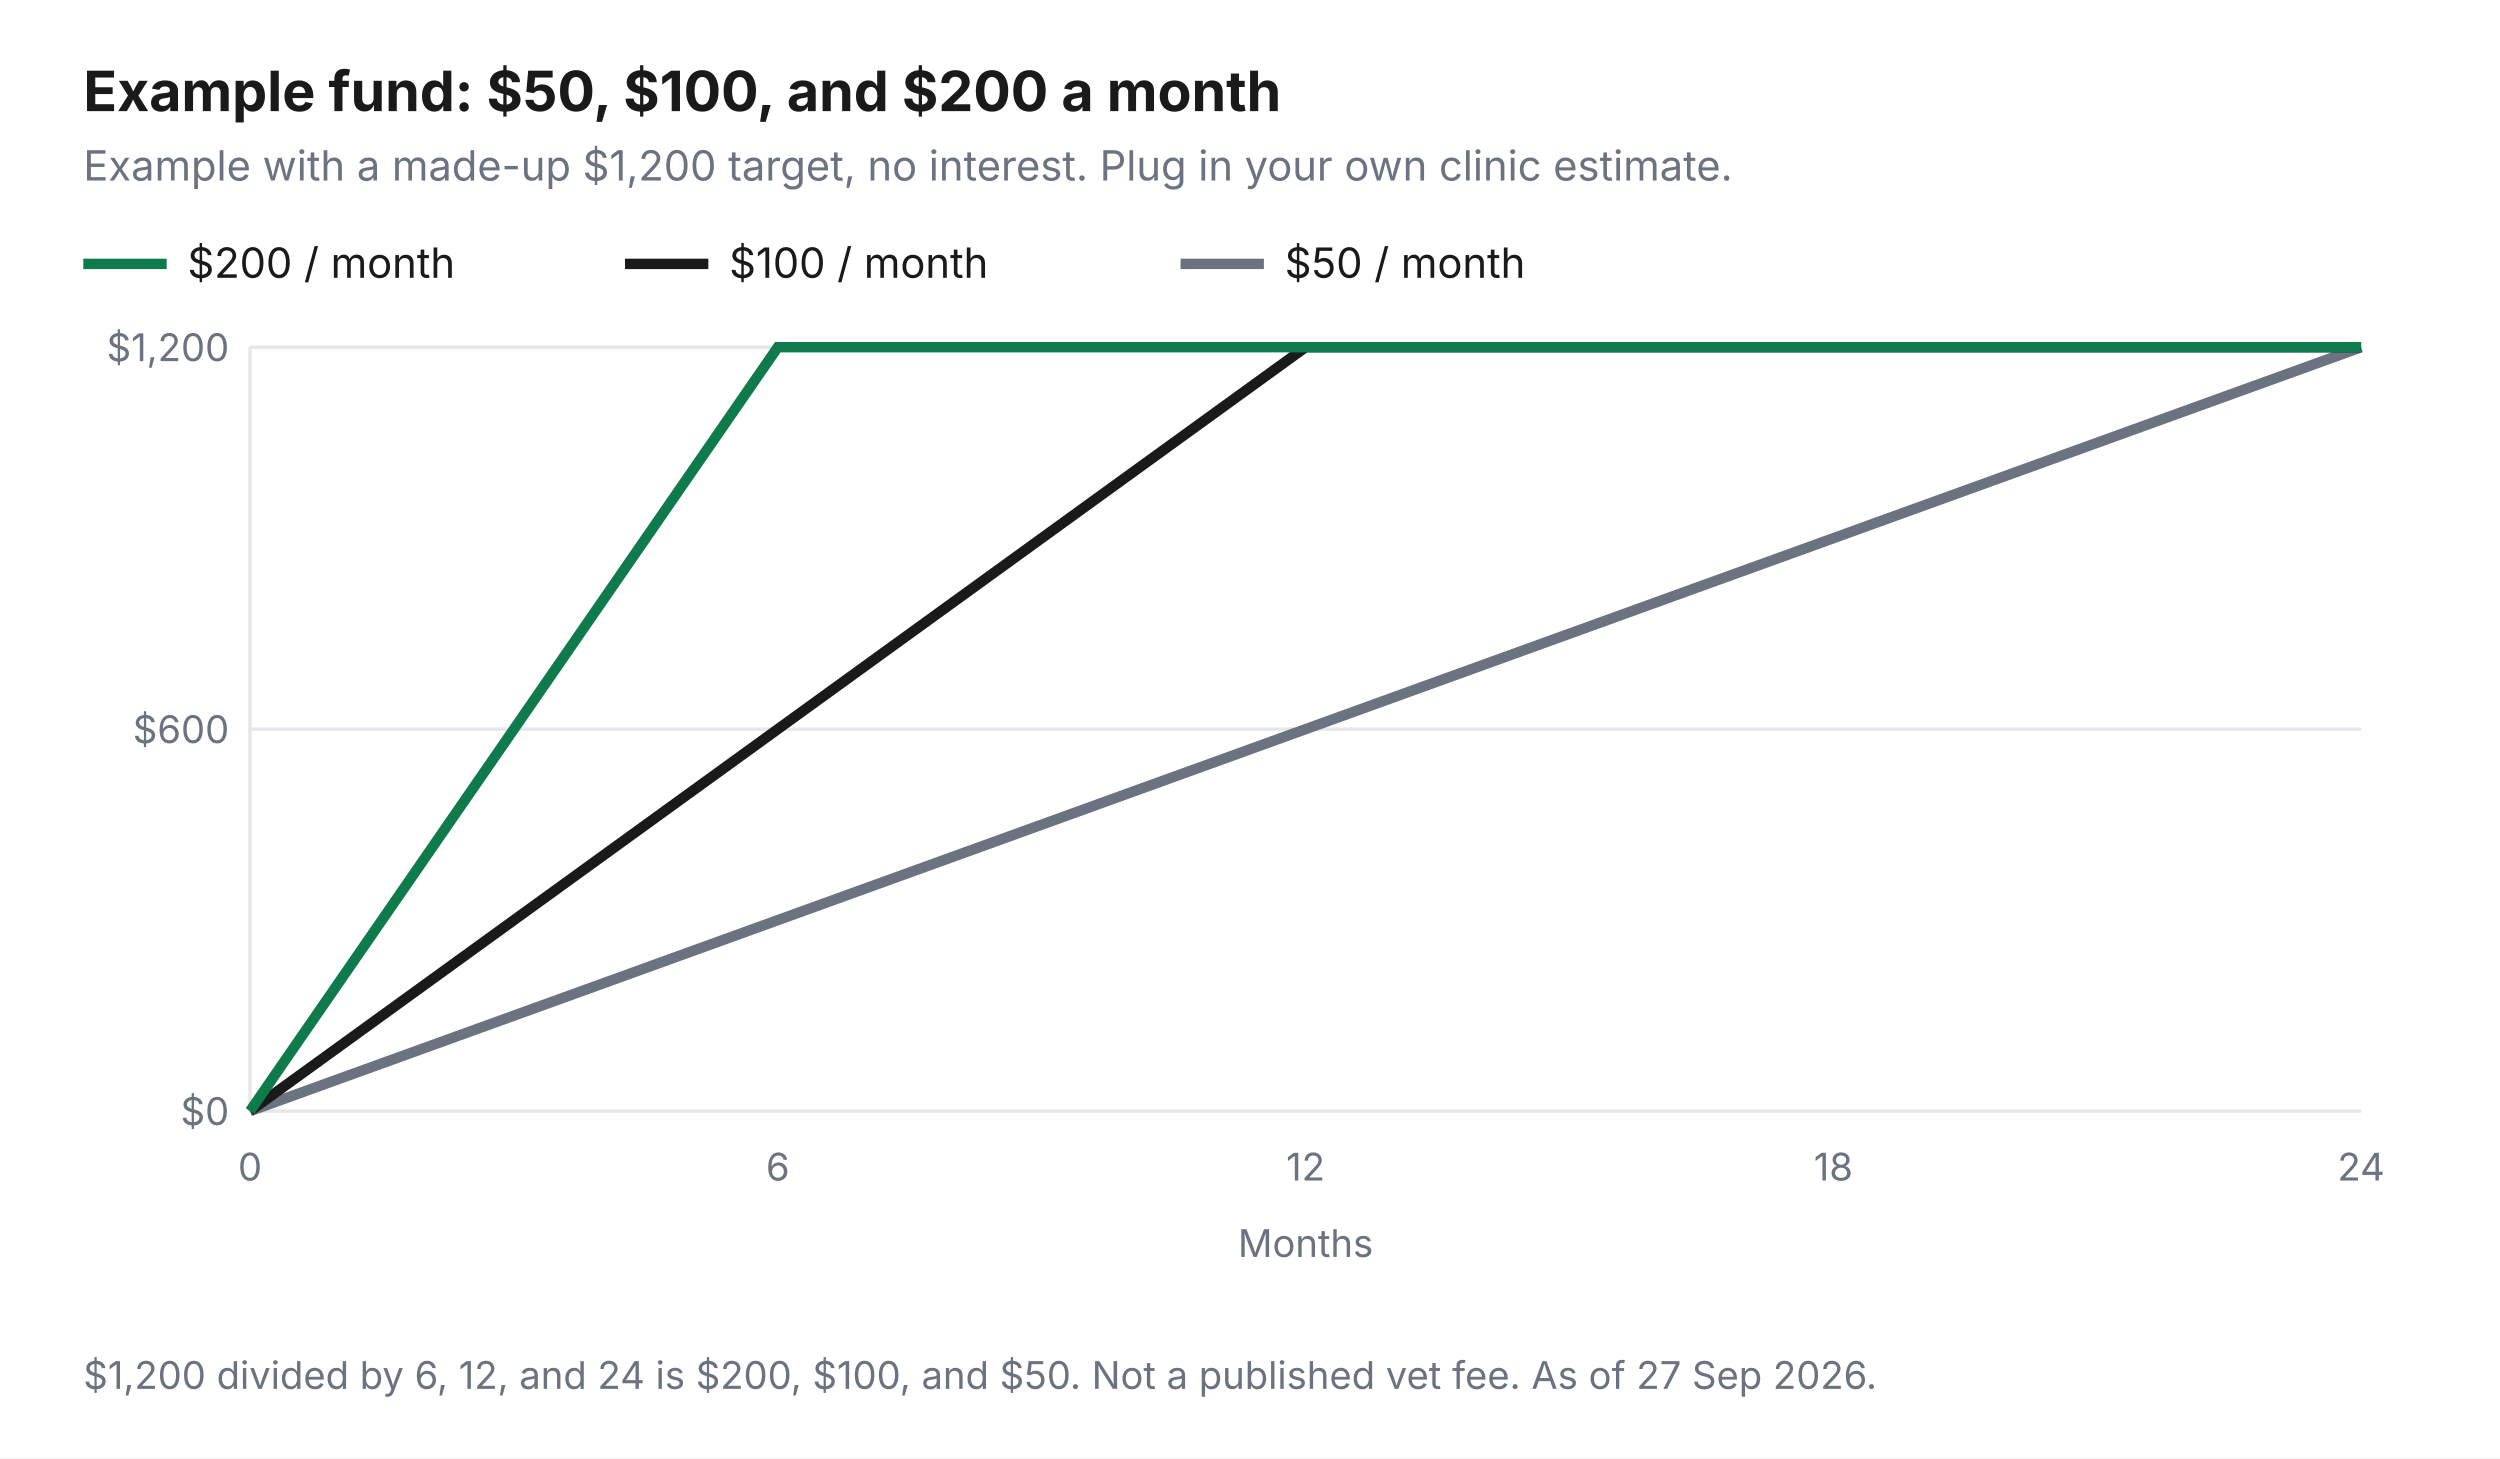
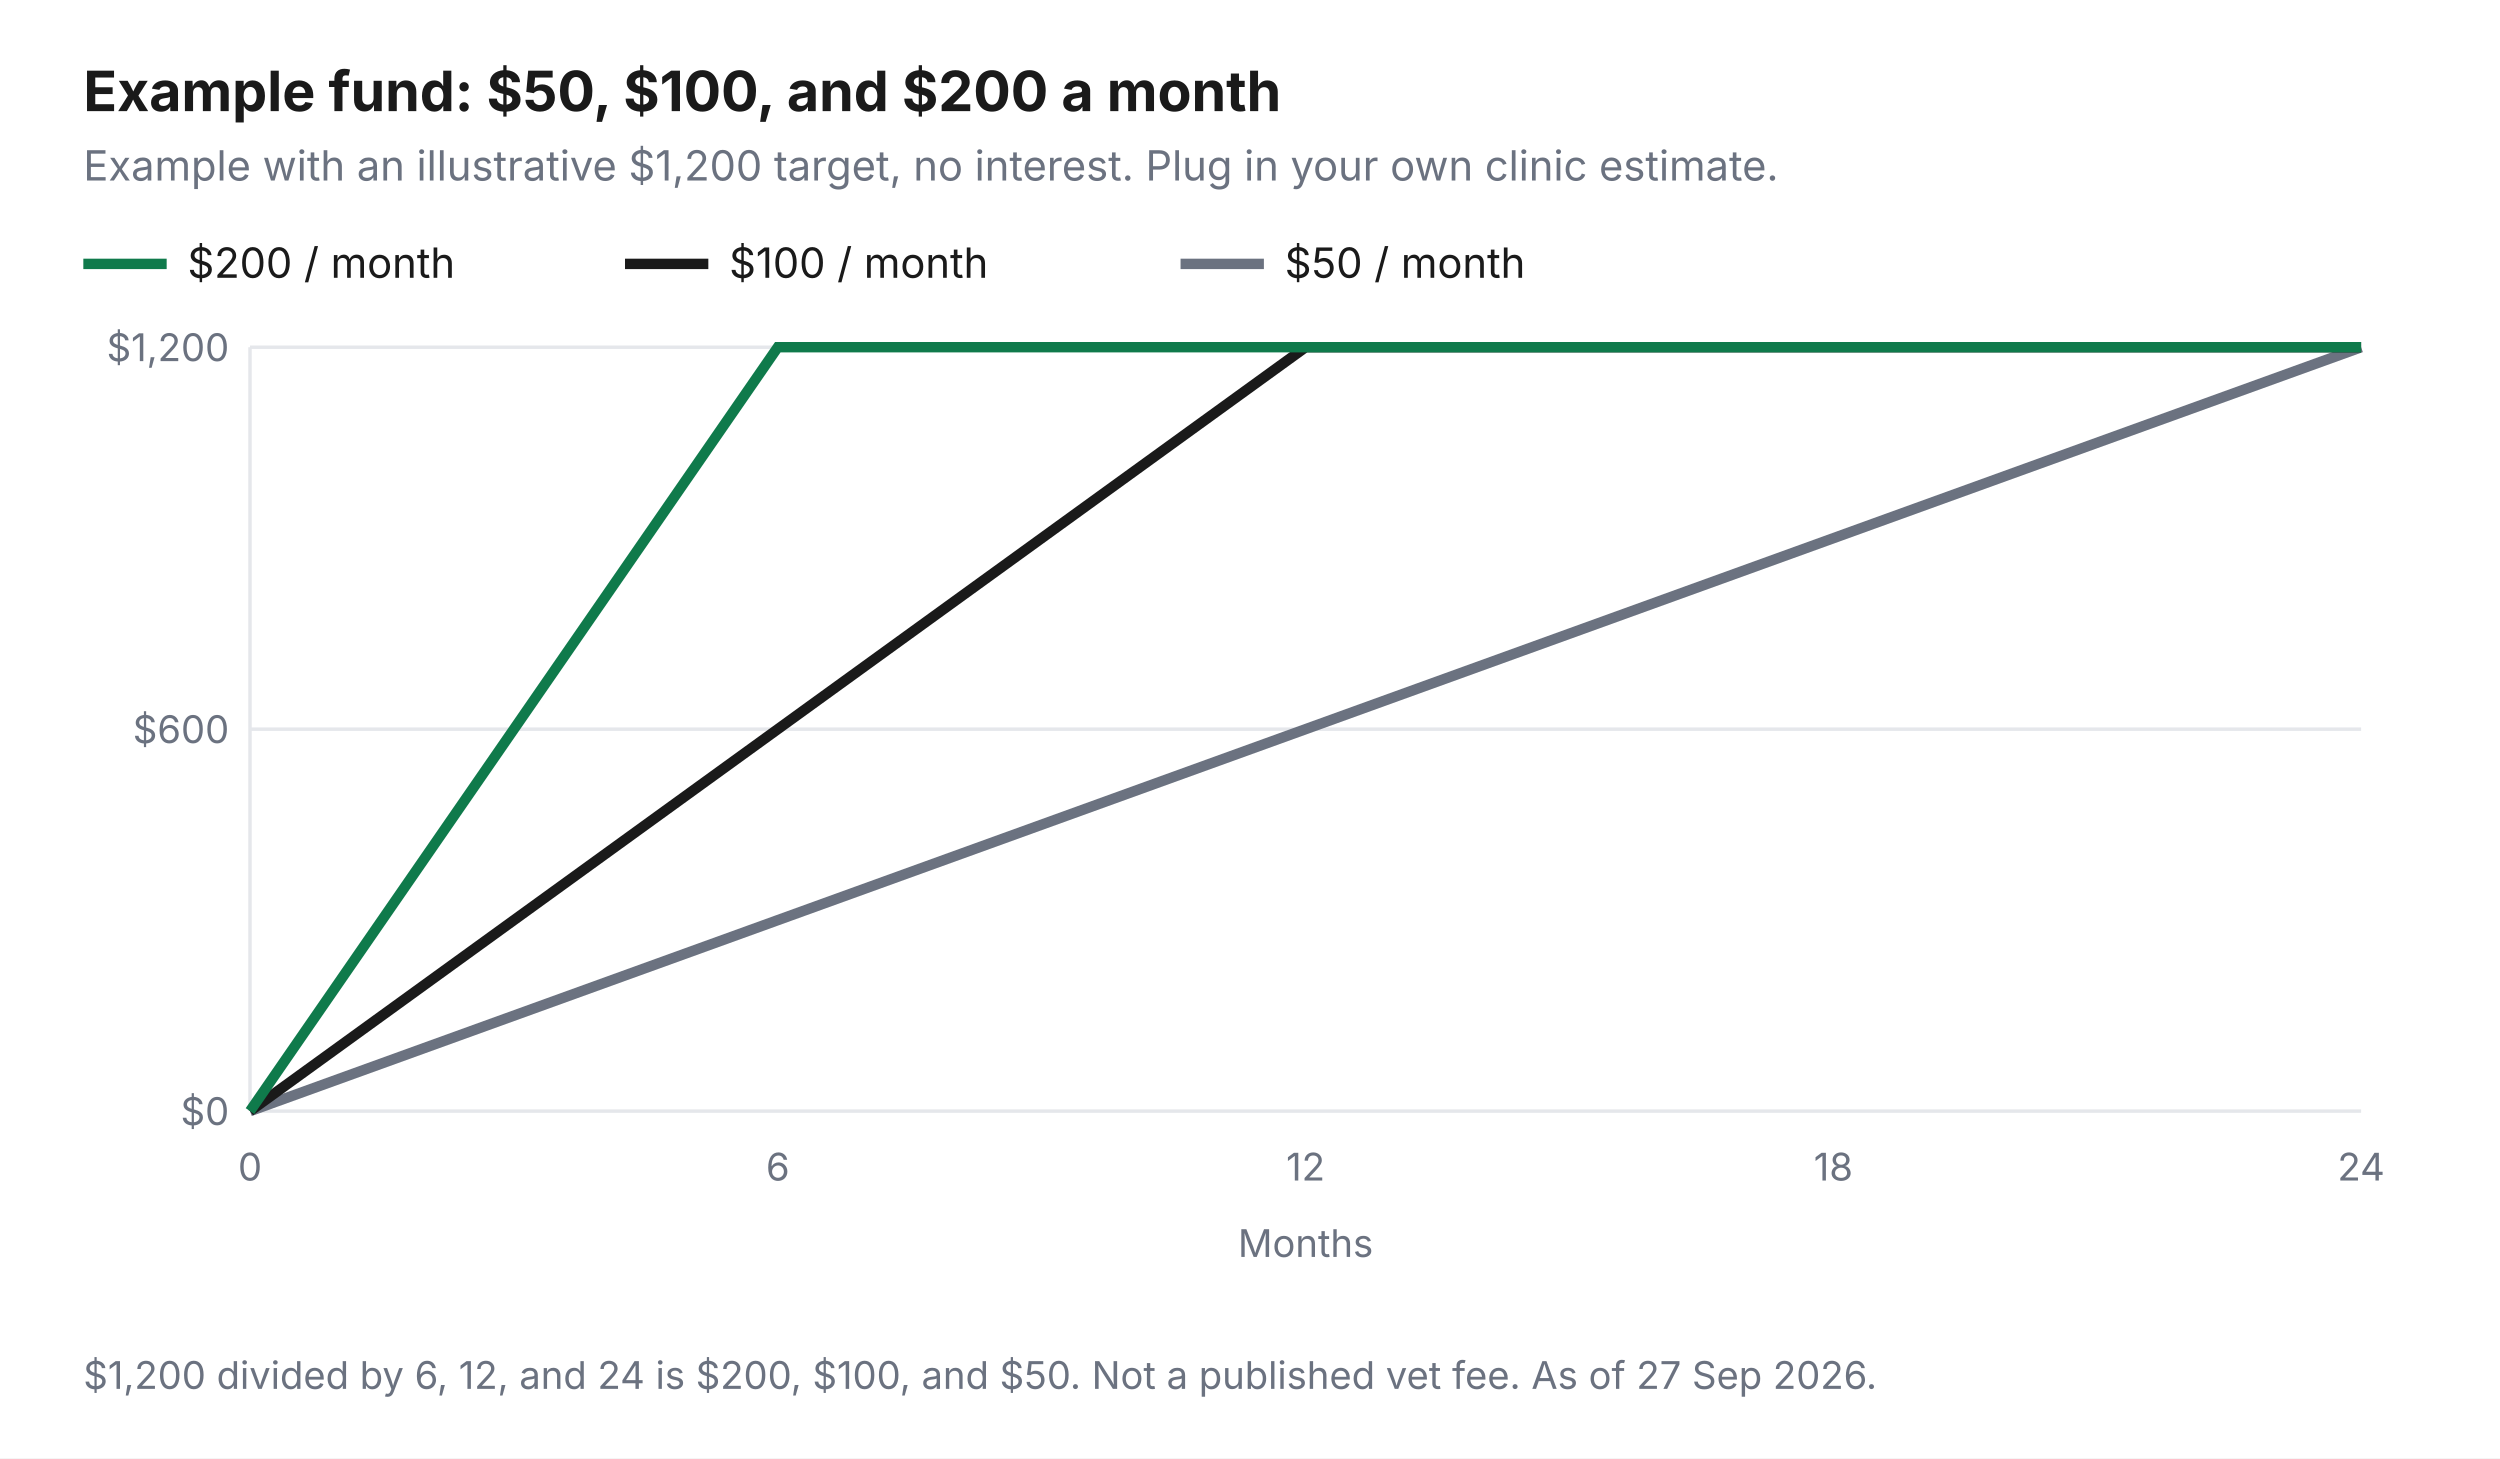
<svg xmlns="http://www.w3.org/2000/svg" viewBox="0 0 720 420" role="img">
  <rect width="720" height="420" fill="#FFFFFF" />
  <text x="24" y="32" font-family="Inter, Arial, sans-serif" font-size="16" font-weight="700" fill="#1A1A1A">Example fund: $50, $100, and $200 a month</text>
-   <text x="24" y="52" font-family="Inter, Arial, sans-serif" font-size="12" fill="#6B7280">Example with a made-up $1,200 target, no interest. Plug in your own clinic estimate.</text>
+   <text x="24" y="52" font-family="Inter, Arial, sans-serif" font-size="12" fill="#6B7280">Example with an illustrative $1,200 target, no interest. Plug in your own clinic estimate.</text>
  <g font-family="Inter, Arial, sans-serif" font-size="12" fill="#1A1A1A">
    <line x1="24" y1="76" x2="48" y2="76" stroke="#0F7A4B" stroke-width="3" />
    <text x="54" y="80">$200 / month</text>
    <line x1="180" y1="76" x2="204" y2="76" stroke="#1A1A1A" stroke-width="3" />
    <text x="210" y="80">$100 / month</text>
    <line x1="340" y1="76" x2="364" y2="76" stroke="#6B7280" stroke-width="3" />
    <text x="370" y="80">$50 / month</text>
  </g>
  <line x1="72" y1="100" x2="72" y2="320" stroke="#E5E7EB" />
  <line x1="72" y1="320" x2="680" y2="320" stroke="#E5E7EB" />
  <line x1="72" y1="100" x2="680" y2="100" stroke="#E5E7EB" />
  <line x1="72" y1="210" x2="680" y2="210" stroke="#E5E7EB" />
  <g font-family="Inter, Arial, sans-serif" font-size="11" fill="#6B7280">
    <text x="66" y="324" text-anchor="end">$0</text>
    <text x="66" y="214" text-anchor="end">$600</text>
    <text x="66" y="104" text-anchor="end">$1,200</text>
    <text x="72" y="340" text-anchor="middle">0</text>
    <text x="224" y="340" text-anchor="middle">6</text>
    <text x="376" y="340" text-anchor="middle">12</text>
    <text x="528" y="340" text-anchor="middle">18</text>
    <text x="680" y="340" text-anchor="middle">24</text>
    <text x="376" y="362" text-anchor="middle">Months</text>
  </g>
  <polyline fill="none" stroke="#6B7280" stroke-width="3" points="72,320 224,265 376,210 528,155 680,100" />
  <polyline fill="none" stroke="#1A1A1A" stroke-width="3" points="72,320 224,210 376,100 528,100 680,100" />
  <polyline fill="none" stroke="#0F7A4B" stroke-width="3" points="72,320 224,100 376,100 528,100 680,100" />
  <text x="24" y="400" font-family="Inter, Arial, sans-serif" font-size="11" fill="#6B7280">$1,200 divided by 6, 12, and 24 is $200, $100, and $50. Not a published vet fee. As of 27 Sep 2026.</text>
</svg>
